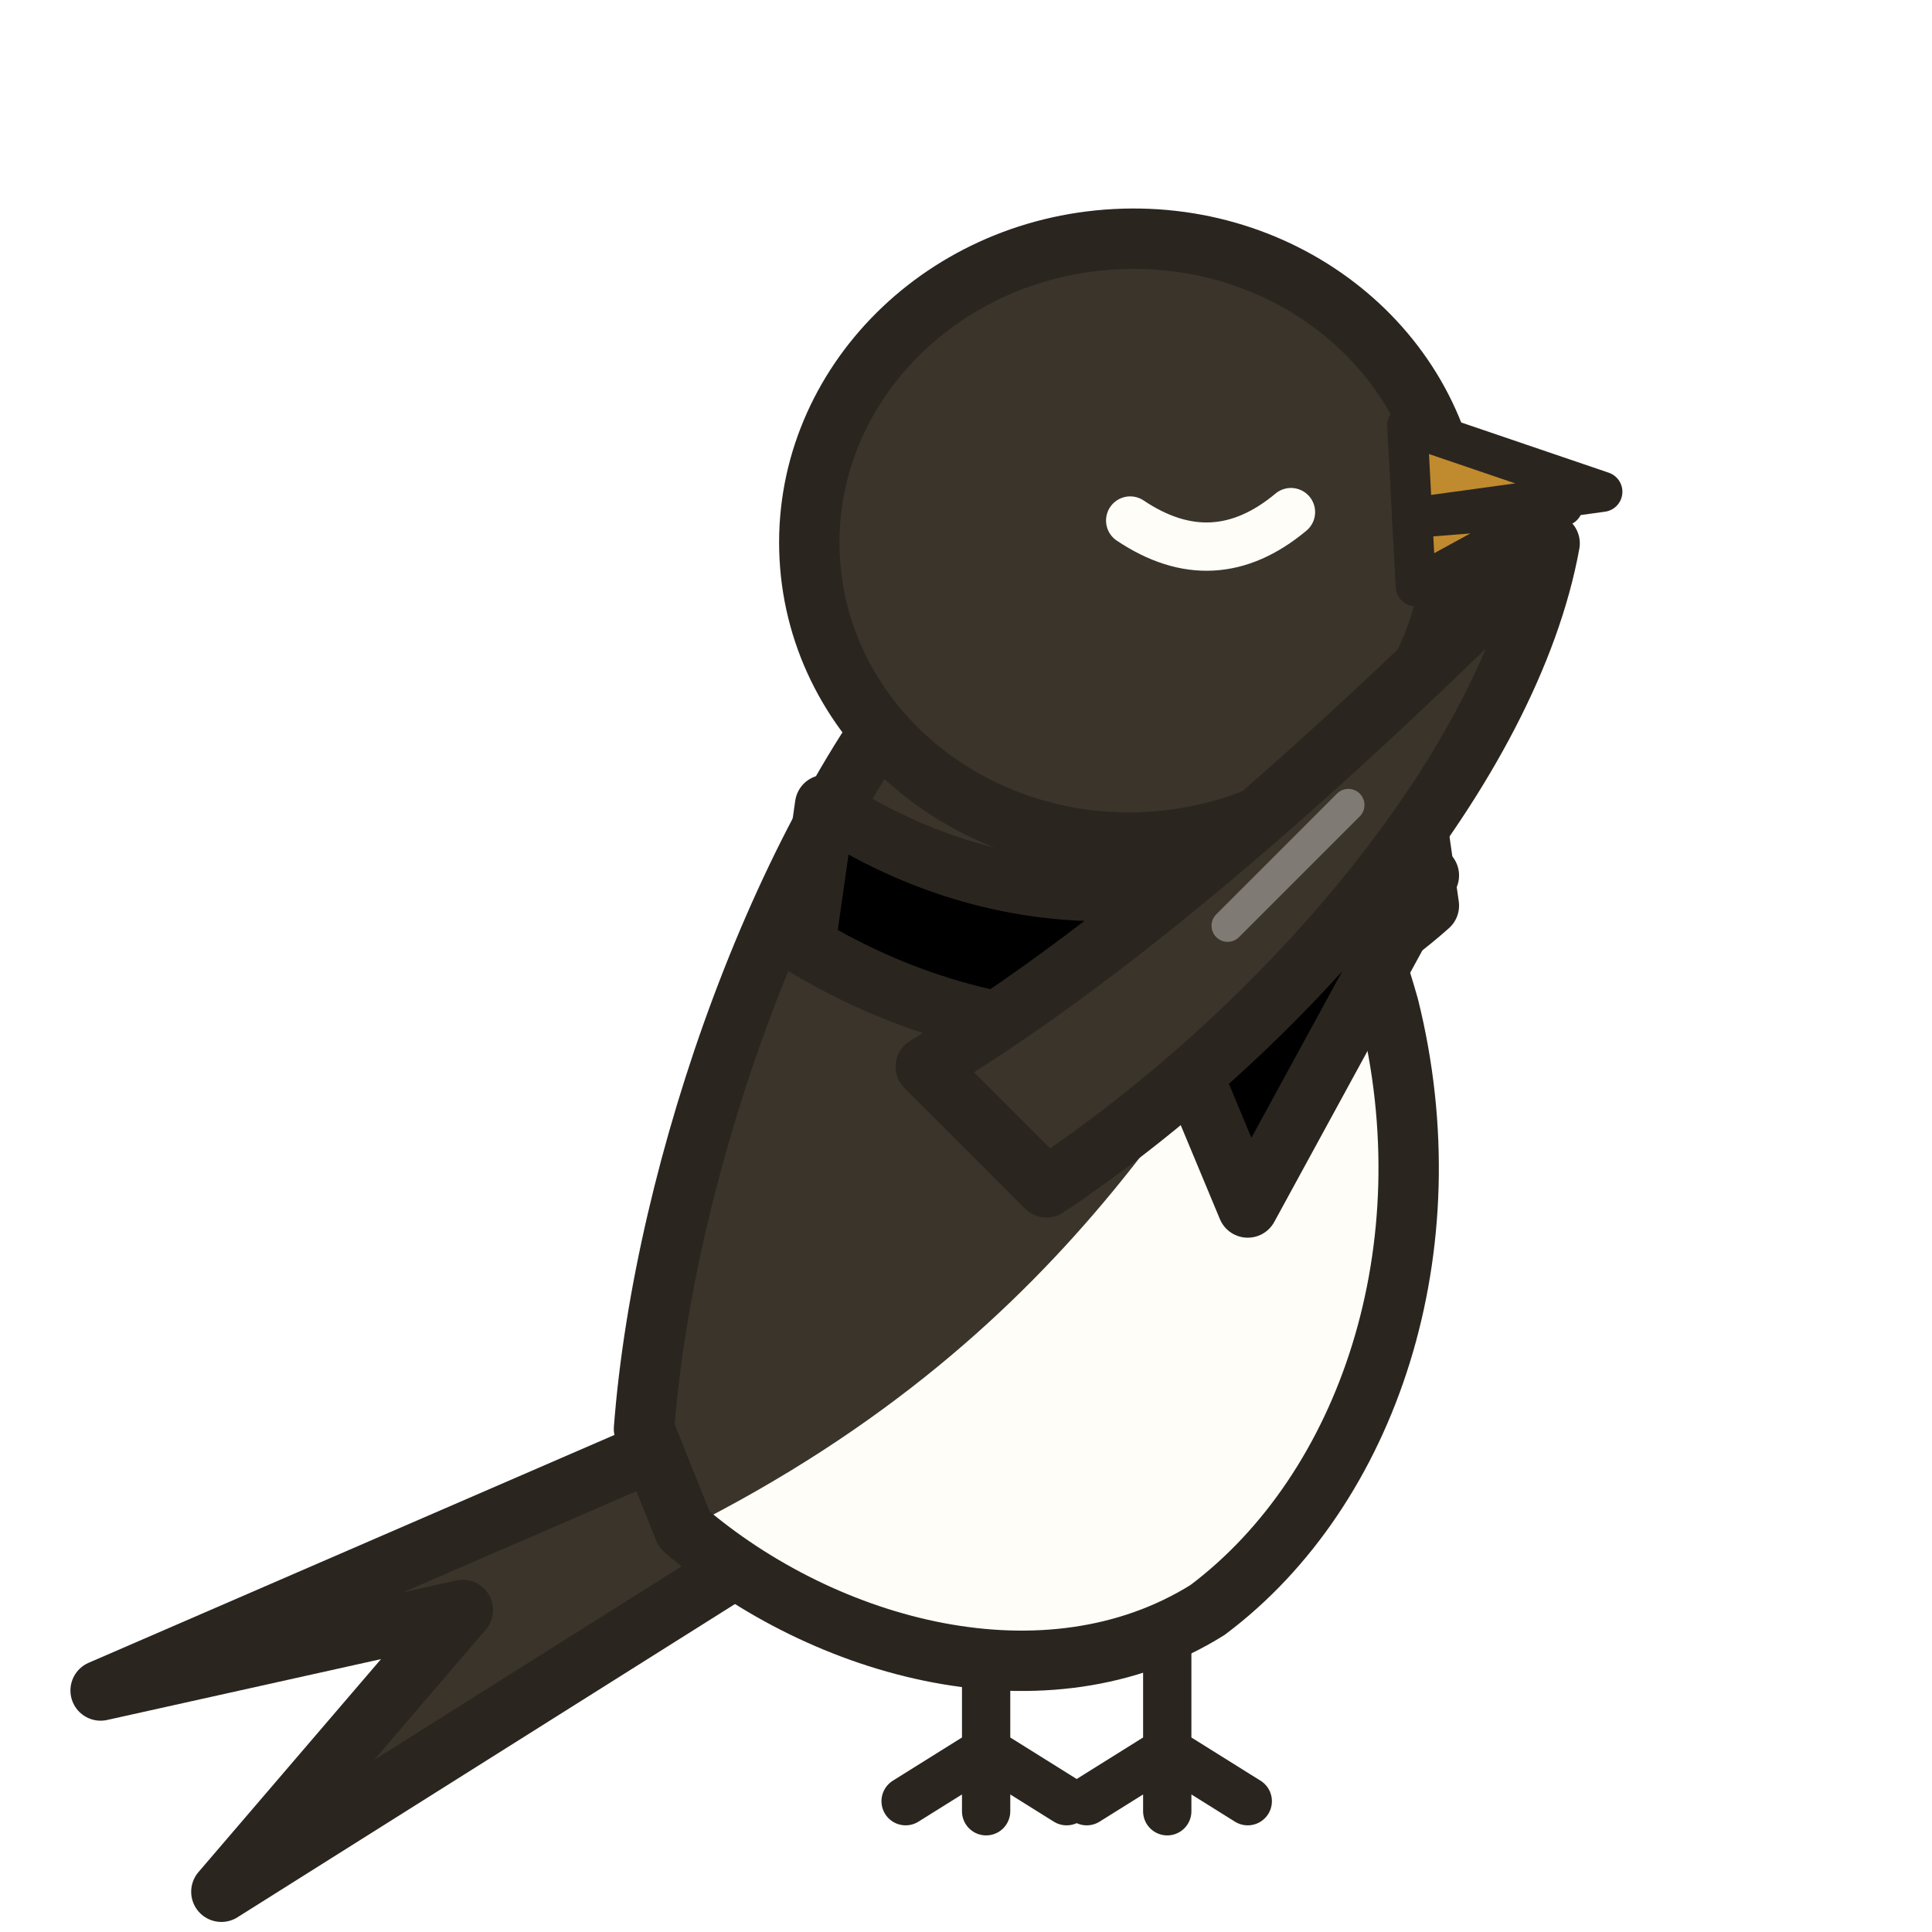
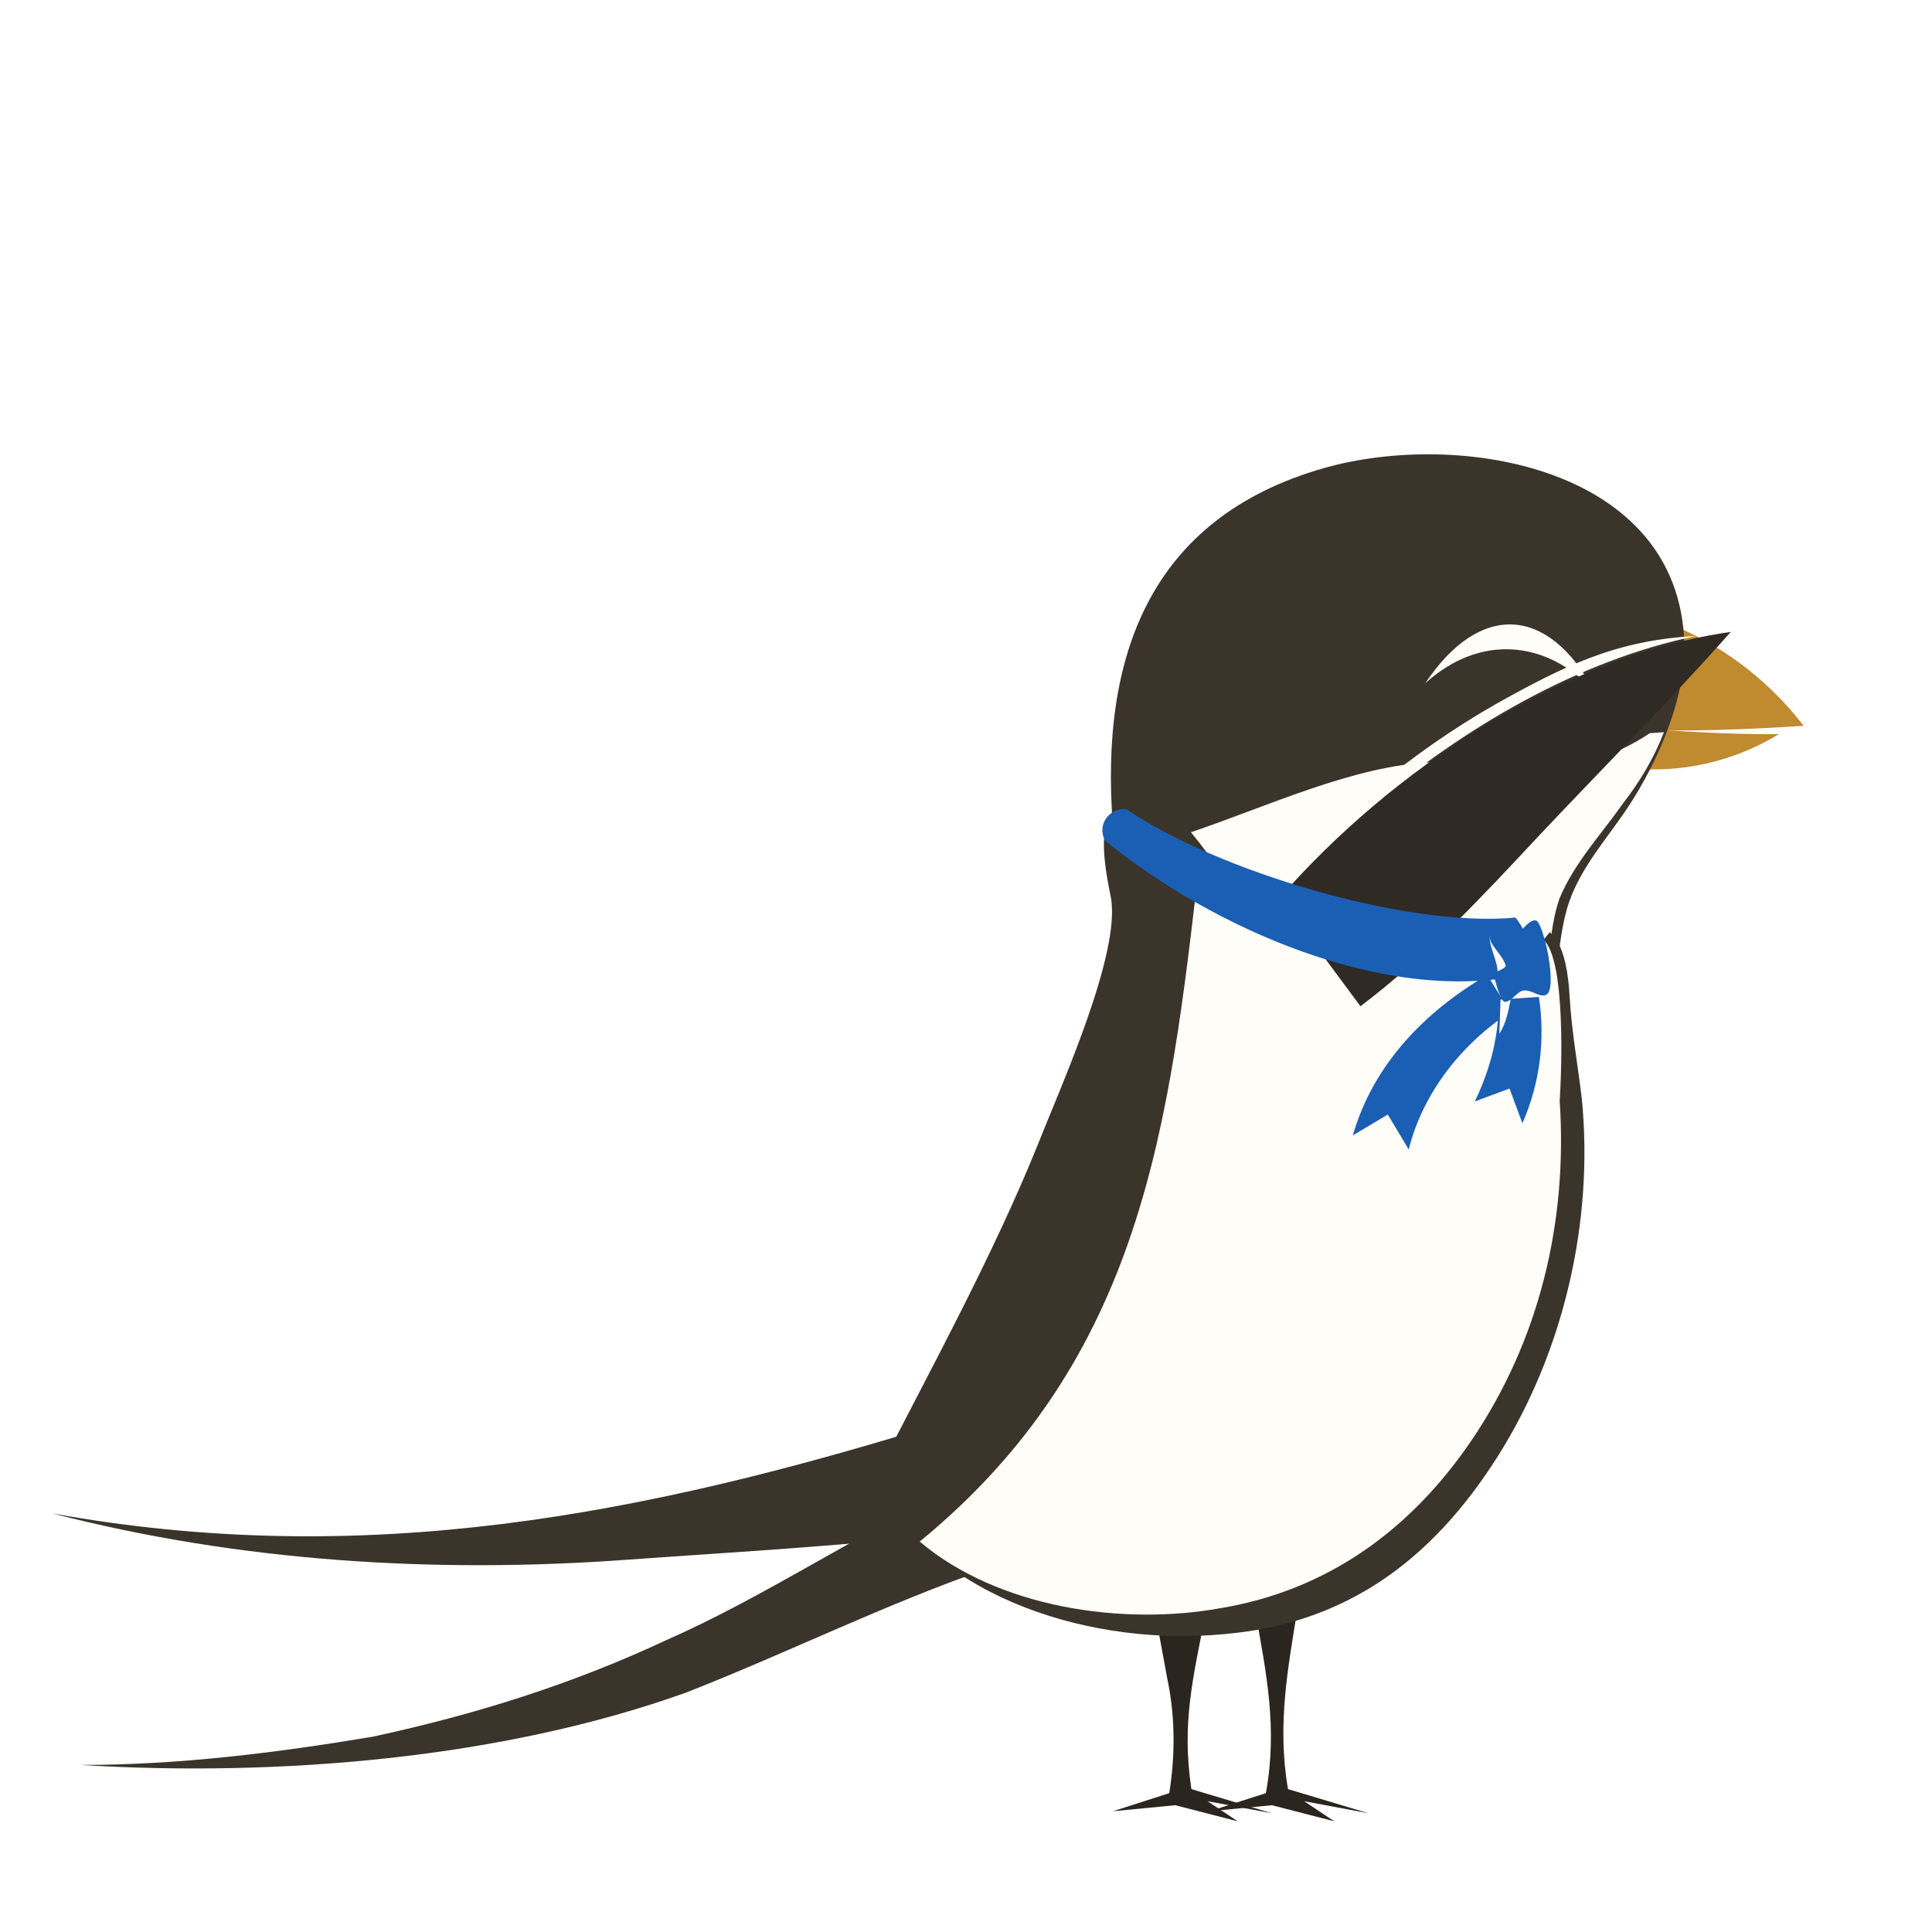
- <svg xmlns="http://www.w3.org/2000/svg" viewBox="0 0 96 96" class="plumio plumio--chut" fill="none" stroke="#2a251f" stroke-width="3" stroke-linecap="round" stroke-linejoin="round" aria-hidden="true" focusable="false">
+ <svg xmlns="http://www.w3.org/2000/svg" viewBox="0 0 96 96" class="plumio plumio--chut" color="#1a5fb4" aria-hidden="true">
  <g class="plumio-pas">
    <g class="plumio-pose">
-       <g class="p-patte plumio-pattes" stroke-width="2.4">
+       <g class="plumio-pattes p-trait" fill="#2a251f">
        <g class="plumio-patte-arriere">
-           <path d="M49 80V87M45 89.5L49 87L53 89.5M49 87V90" />
+           <path d="M57.7 71l1.8 0c.9 3 1 6.1.4 9.2s-1.2 5.4-.7 8.7l4 1.2-3.2-.6 1.5 1-3.1-.8-3.1.3 2.8-.9c.3-1.9.3-3.8-.1-5.7-.8-4.5-1.7-7.6-.3-12.4z" />
        </g>
        <g class="plumio-patte-avant">
-           <path d="M58 79V87M54 89.5L58 87L62 89.5M58 87V90" />
+           <path d="M62.5 71l1.8 0c1.9 6.7-1.4 11.5-.3 17.9l4 1.2-3.2-.6 1.5 1-3.1-.8-3.1.3 2.8-.9c1.2-6.5-2.4-11.2-.4-18.1z" />
        </g>
      </g>
-       <g class="plumio-souffle">
-         <g class="plumio-queue">
-           <path class="p-dos" fill="#3a342b" d="M35 71L5 84L23 80L11 94L38 77Z" />
-         </g>
-         <g class="plumio-corps">
-           <path class="p-plein p-dos" fill="#3a342b" stroke="none" d="M47 32C39 41 33 58 32 71L34 76C41 82 52 85 60 80C68 74 72 62 69 50C67 43 64 37 60 33Z" />
-           <path class="p-plein p-ventre" fill="#fffdf8" stroke="none" d="M34 76C41 82 52 85 60 80C68 74 72 62 69 50C68 47 67 45 66 44C60 52 54 66 34 76Z" />
-           <path class="p-vide" fill="none" d="M47 32C39 41 33 58 32 71L34 76C41 82 52 85 60 80C68 74 72 62 69 50C67 43 64 37 60 33Z" />
-         </g>
-         <g class="plumio-tete">
-           <g class="plumio-tete-regard">
-             <g class="plumio-tete-pose" transform="rotate(-3 54 42)">
-               <ellipse class="p-dos" fill="#3a342b" cx="57" cy="27" rx="16" ry="15" />
-               <g class="plumio-oeil">
-                 <path class="p-vide p-ventre-s" stroke="#fffdf8" stroke-width="2.4" fill="none" d="M57 26Q61 29 65 26" />
+       <g class="plumio-buste">
+         <g class="plumio-souffle p-dos" fill="#3a342b">
+           <g class="plumio-queue">
+             <g class="plumio-queue-vie">
+               <g class="plumio-filet-haut">
+                 <path d="M52.2 70.5l.8 3.4c-1.6.7-3.3 1.6-5 2.2-5.5.7-11.3 1-16.8 1.4-9.6.7-19.3.1-28.6-2.3 15.5 2.8 29.4.1 44.2-4.5 1.8-.2 3.6-.1 5.4-.2z" />
              </g>
-               <g class="plumio-bec">
-                 <path class="p-fin p-or" fill="#c08a2e" stroke-width="2" d="M71 22L80.5 25.8L71 26.6Z" />
-                 <g class="plumio-bec-bas">
-                   <path class="p-fin p-or" fill="#c08a2e" stroke-width="2" d="M71 26.6L78.5 26.4L71 30Z" />
+               <g class="plumio-filet-bas">
+                 <path d="M53 72.8l.8 2.8c-1.6.7-3 1.5-4.6 2.3-5.2 1.8-10 4.2-15.1 6.2-9.2 3.3-20.3 4.2-30.1 3.6 4.9 0 9.7-.6 14.5-1.4 5.1-1.1 9.9-2.6 14.6-4.8 5-2.2 9.5-5.3 14.5-7.6 1.7-.5 3.7-.8 5.4-1.1z" />
+               </g>
+               <g class="plumio-petit-filets" opacity="0">
+                 <path d="M48 72.4l-36 2.4-2.6 1.5 2.8 1.2 36.4-1.6zm.4 4.2-35 9.4-2.2 2 3 .3 35-7.2z" />
+               </g>
+             </g>
+           </g>
+           <g class="plumio-tete">
+             <g class="plumio-tete-vie">
+               <g class="plumio-tete-regard">
+                 <g transform="rotate(4 64 45.5)">
+                   <g class="plumio-bec p-or" fill="#c08a2e">
+                     <g class="plumio-bec-bas">
+                       <path d="M80.2 35c2.5 0 5 0 7.5-.2-2.1 1.5-4.7 2.3-7.3 2.2z" />
+                     </g>
+                     <path d="M79.8 29.2c3.5.6 6.7 2.4 9.1 5.1-2.9.4-5.8.7-8.7.8z" />
+                   </g>
+                   <path d="M55 41.6c-1.2-8.2.7-15.3 9.2-18.4 6.6-2.4 17.6-1.3 18.5 7.4 .3 2.6-.9 6-2.2 8.3-.9 1.6-2.1 3.1-2.6 4.9-.6 2.2-.1 4.7-1 6.8-2.3 5.1-10.2 4.9-14.4 2.8-5.1-2.5-6.7-6.5-7.5-11.8z" />
+                   <path class="p-ventre" fill="#fffdf8" d="M81.3 35.2l.7-.1c-.4 1.3-1 2.5-1.8 3.7-.9 1.5-2.2 3.1-2.8 4.9-.6 2.2 0 4.6-.9 6.7l-.1 1.6c-2.4 2-5.7 2.3-8.4.8s-3.8-4-5.4-6.4c-1.1-1.7-2.3-3.2-3.7-4.7 3.6-1.5 7.9-3.9 11.7-4.3 4.1-.5 7.1.6 10.7-2.2z" />
+                   <g class="plumio-oeil p-ventre" fill="#fffdf8" opacity="0">
+                     <circle cx="74.2" cy="31.9" r="4.3" />
+                     <g class="plumio-pupille">
+                       <circle class="p-vis" fill="#1a1713" cx="74.9" cy="32.2" r="3.2" />
+                       <circle cx="76" cy="30.8" r="1" />
+                       <circle cx="73.8" cy="33.6" r=".4" />
+                     </g>
+                     <g class="plumio-paupiere" opacity="0">
+                       <circle class="p-dos" fill="#3a342b" cx="74.2" cy="31.9" r="4.8" />
+                       <path d="M70 33.5c2.4-4.2 5.8-4.3 8.4-.2-2.6-2.4-5.9-2.4-8.4.2z" />
+                     </g>
+                   </g>
+                   <g class="plumio-oeil-content p-ventre" fill="#fffdf8">
+                     <path d="M70 33.5c2.4-4.2 5.8-4.3 8.4-.2-2.6-2.4-5.9-2.4-8.4.2z" />
+                   </g>
                </g>
              </g>
            </g>
          </g>
-         </g>
-         <g class="plumio-foulard">
-           <path fill="currentColor" d="M41 40C50 46 62 46 70 38L71 45C62 53 50 53 40 47Z" />
-           <g class="plumio-pan">
-             <path fill="currentColor" d="M57 48L71 43.5L62 60Z" />
+           <path d="M43.4 73.6c2.8-5.5 5.9-11.1 8.2-16.8 1.1-2.8 4.1-9.4 3.6-12.2-.3-1.5-1.2-5.7 2-4.3 1.4.6 1.8 2.2 2.8 3.3 1.3 1.3 9.7 3.8 11.6 3.4 3.6-.7 6.1-2.9 6.4 2.6 .1 1.7.4 3.3.6 5 .6 6.1-.9 12.6-4.2 17.8s-7.6 8.3-13.6 8.8c-6.3.6-14.2-1.6-17.4-7.6z" />
+           <path class="p-ventre" fill="#fffdf8" d="M45.7 76.6c11.1-9.1 12.4-20.7 13.9-33.8 1.6 2.3 4 2.2 6.5 2.9 1.8.5 3.6 1.5 5.5 1.1s4-1.8 5.5-.6l-.4.5c1.1 1 .9 6.5.8 8 .4 6-1 11.9-4.4 16.9-3 4.4-7.1 7.4-12.4 8.3-4.9.9-11.1 0-15-3.3z" />
+           <g class="plumio-aile p-aile" fill="#2f2a23">
+             <g class="plumio-aile-vie">
+               <g class="plumio-aile-pliee" opacity="0">
+                 <path d="M60.5 44c3.4-.6 6.5 2 7.1 5.6 .5 3.2-1.1 6.2-3 8.8-10.8 15.5-28.6 20.4-46.6 21.8 8.3-2.2 16.2-5.8 23.4-10.6 4.9-3.3 9.4-7.3 11.4-12.8 1.8-5.2 2.3-11.9 7.7-12.8z" />
+                 <path class="p-reserve" fill="#fffdf8" d="M60.5 44.1c-5.3 1.5-5.2 7.7-7 13-3.8 11-19 17.9-29.3 21.3 6.1-2.2 11.9-5.1 17.3-8.7 4.8-3.3 9.5-7.3 11.4-12.9 1.9-5.2 2.2-11.8 7.6-12.7z" />
+                 <path class="p-reserve" fill="#fffdf8" d="M57.6 61.4c-2.6 1.8-5.8 4.6-8 7 1.8-2.8 5-5.6 8-7z" />
+               </g>
+               <g class="plumio-aile-levee" opacity="0">
+                 <path d="M57 42.2c-4.7-12.5-16.3-21.7-26.4-29.8 10.8 2.9 20.1 9.2 27 18 3.3 4.2 5.7 8.7 5.2 14.2z" />
+                 <path class="p-reserve" fill="#fffdf8" d="M62.7 43.7c-.1-1.7-.6-3.3-1.1-4.9-.9-3.1-2.4-5.6-4.3-8.2-.4-.7-.9-1.5-1.4-2.1 3.7 4.3 7 9.2 6.8 15.2z" />
+               </g>
+               <g class="plumio-aile-ouverte" opacity="0">
+                 <path d="M57 42.2c-3.4-14.2-7.3-26.9-16.6-38.6 14.1 6.7 27.2 24.8 22.4 41z" />
+                 <path class="p-reserve" fill="#fffdf8" d="M62.9 43.7c1-6 0-12.7-2.2-18.4l-.3-1.2c2.9 6.3 4.3 12.8 2.5 19.6z" />
+               </g>
+               <g class="plumio-aile-pointe">
+                 <path d="M63.6 44.6c5.5-6.3 14-12 22.4-13.2-3.1 3.5-6.4 6.8-9.6 10.2-2.8 3-5.5 5.9-8.8 8.4z" />
+                 <path class="p-reserve" fill="#fffdf8" d="M68.2 40l.2-.9c1.8-1.5 3.8-2.9 5.9-4.1 3.4-1.9 6-3.2 10-3.4-5.9 1.2-11.6 4.6-16.1 8.4z" />
+               </g>
+             </g>
          </g>
-         </g>
-         <g class="plumio-aile">
-           <path class="p-dos" fill="#3a342b" d="M46 53C56 47 67 37 77 27C75 38 64 51 52 59Z" />
-           <path class="p-vide p-ligne" stroke="#fffdf8" stroke-width="1.6" stroke-opacity=".35" fill="none" d="M61 46L67 40" />
+           <g class="plumio-foulard" fill="currentColor">
+             <g class="plumio-foulard-vie">
+               <g transform="rotate(2 64 45.5)">
+                 <g class="plumio-pan">
+                   <g class="plumio-pan-vie">
+                     <path d="M74 48.1l1.2 1.8c-2.4 1.7-4.2 4.2-4.8 7l-1.1-1.7-1.7 1.1c.9-3.6 3.4-6.3 6.4-8.2zm.6 1.2l2-.2c.4 2.1.2 4.3-.6 6.3l-.7-1.7-1.7.7c.7-1.6 1.1-3.3 1-5.1z" />
+                     <path class="p-reserve" fill="#fffdf8" d="M75.2 49.3c-.1.6-.2 1.2-.5 1.7l0-1.7z" />
+                   </g>
+                 </g>
+                 <path d="M55.8 40.5c4.6 2.9 14.1 5.4 19.5 4.7 .7.8.9 1.8.6 2.8-6.9 1.8-15.7-1.8-21.1-5.9-.5-.8.2-1.7 1-1.6zm19.1 8.9c-.4-.1-1.2-3.4-.6-3.6 .3-.1.7.2 1 .2s.6-.7 1-.7 1.3 3.6.6 3.7c-.3.1-.6-.2-1-.2s-.6.6-1 .6z" />
+                 <path class="p-reserve" fill="#fffdf8" d="M74.5 47.9c0-.5-.6-1.5-.4-1.8-.2.4.6.9.8 1.5 0 .1-.2.2-.4.3z" />
+               </g>
+             </g>
+           </g>
        </g>
      </g>
    </g>
  </g>
</svg>
